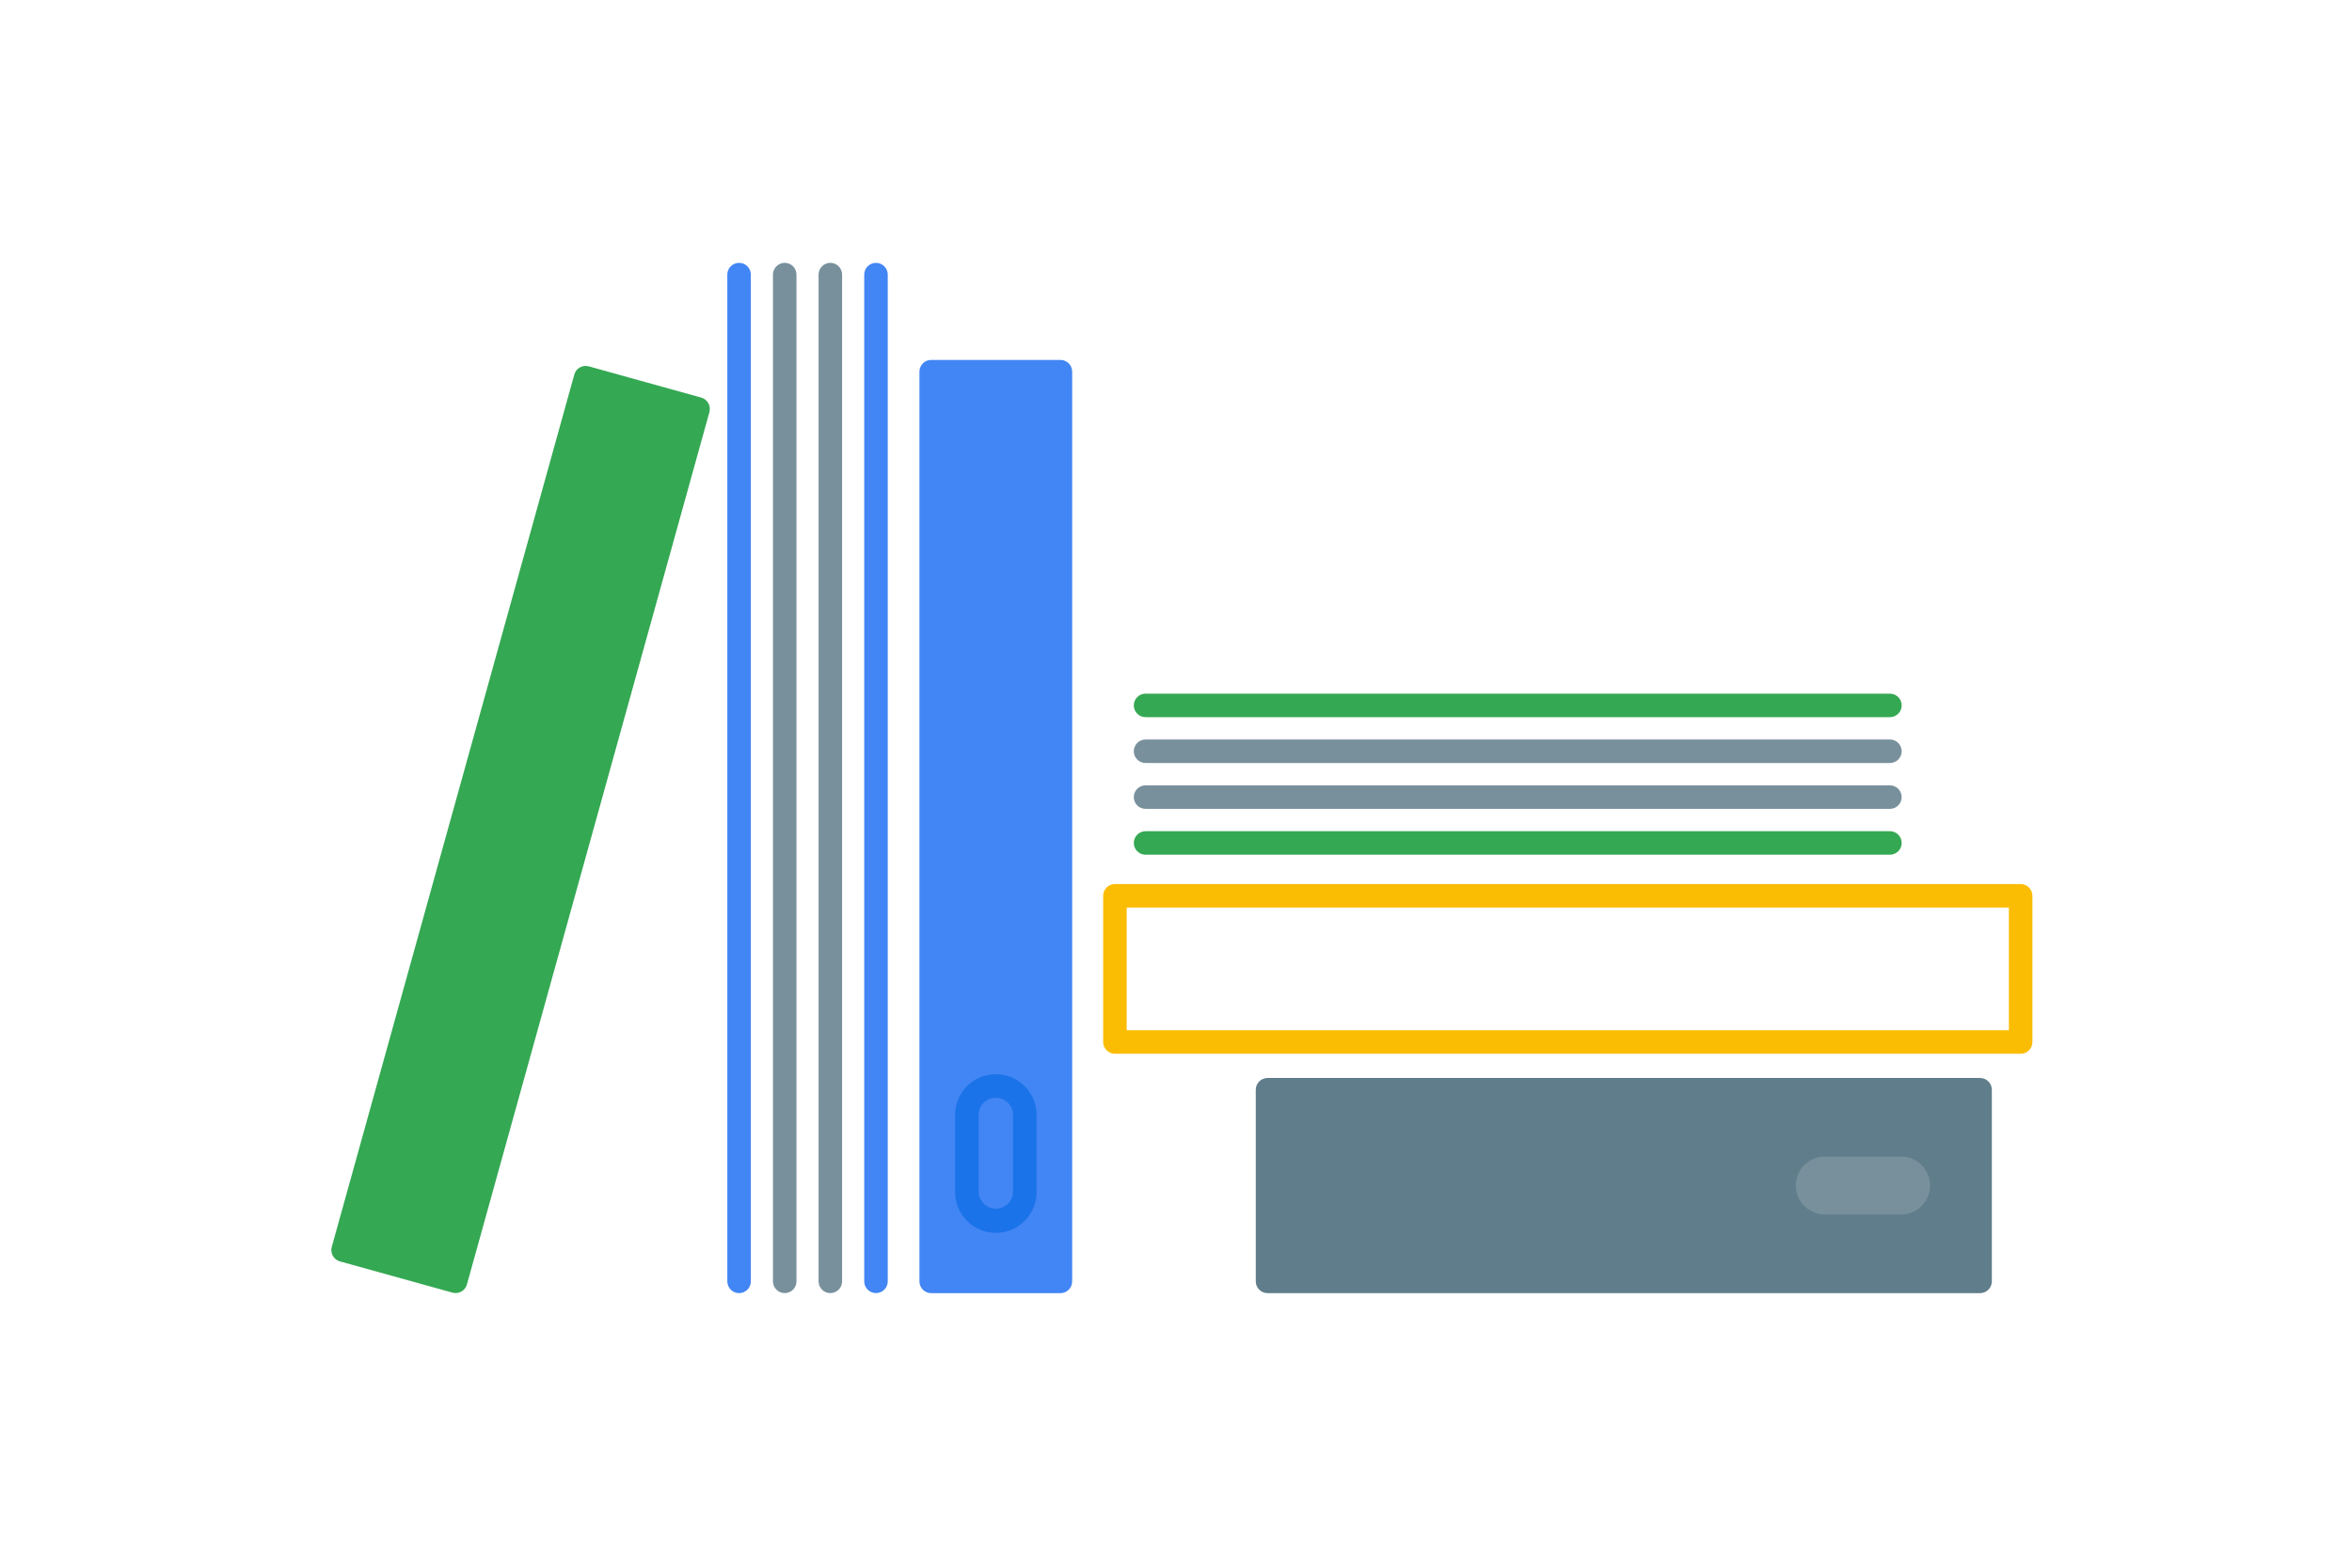
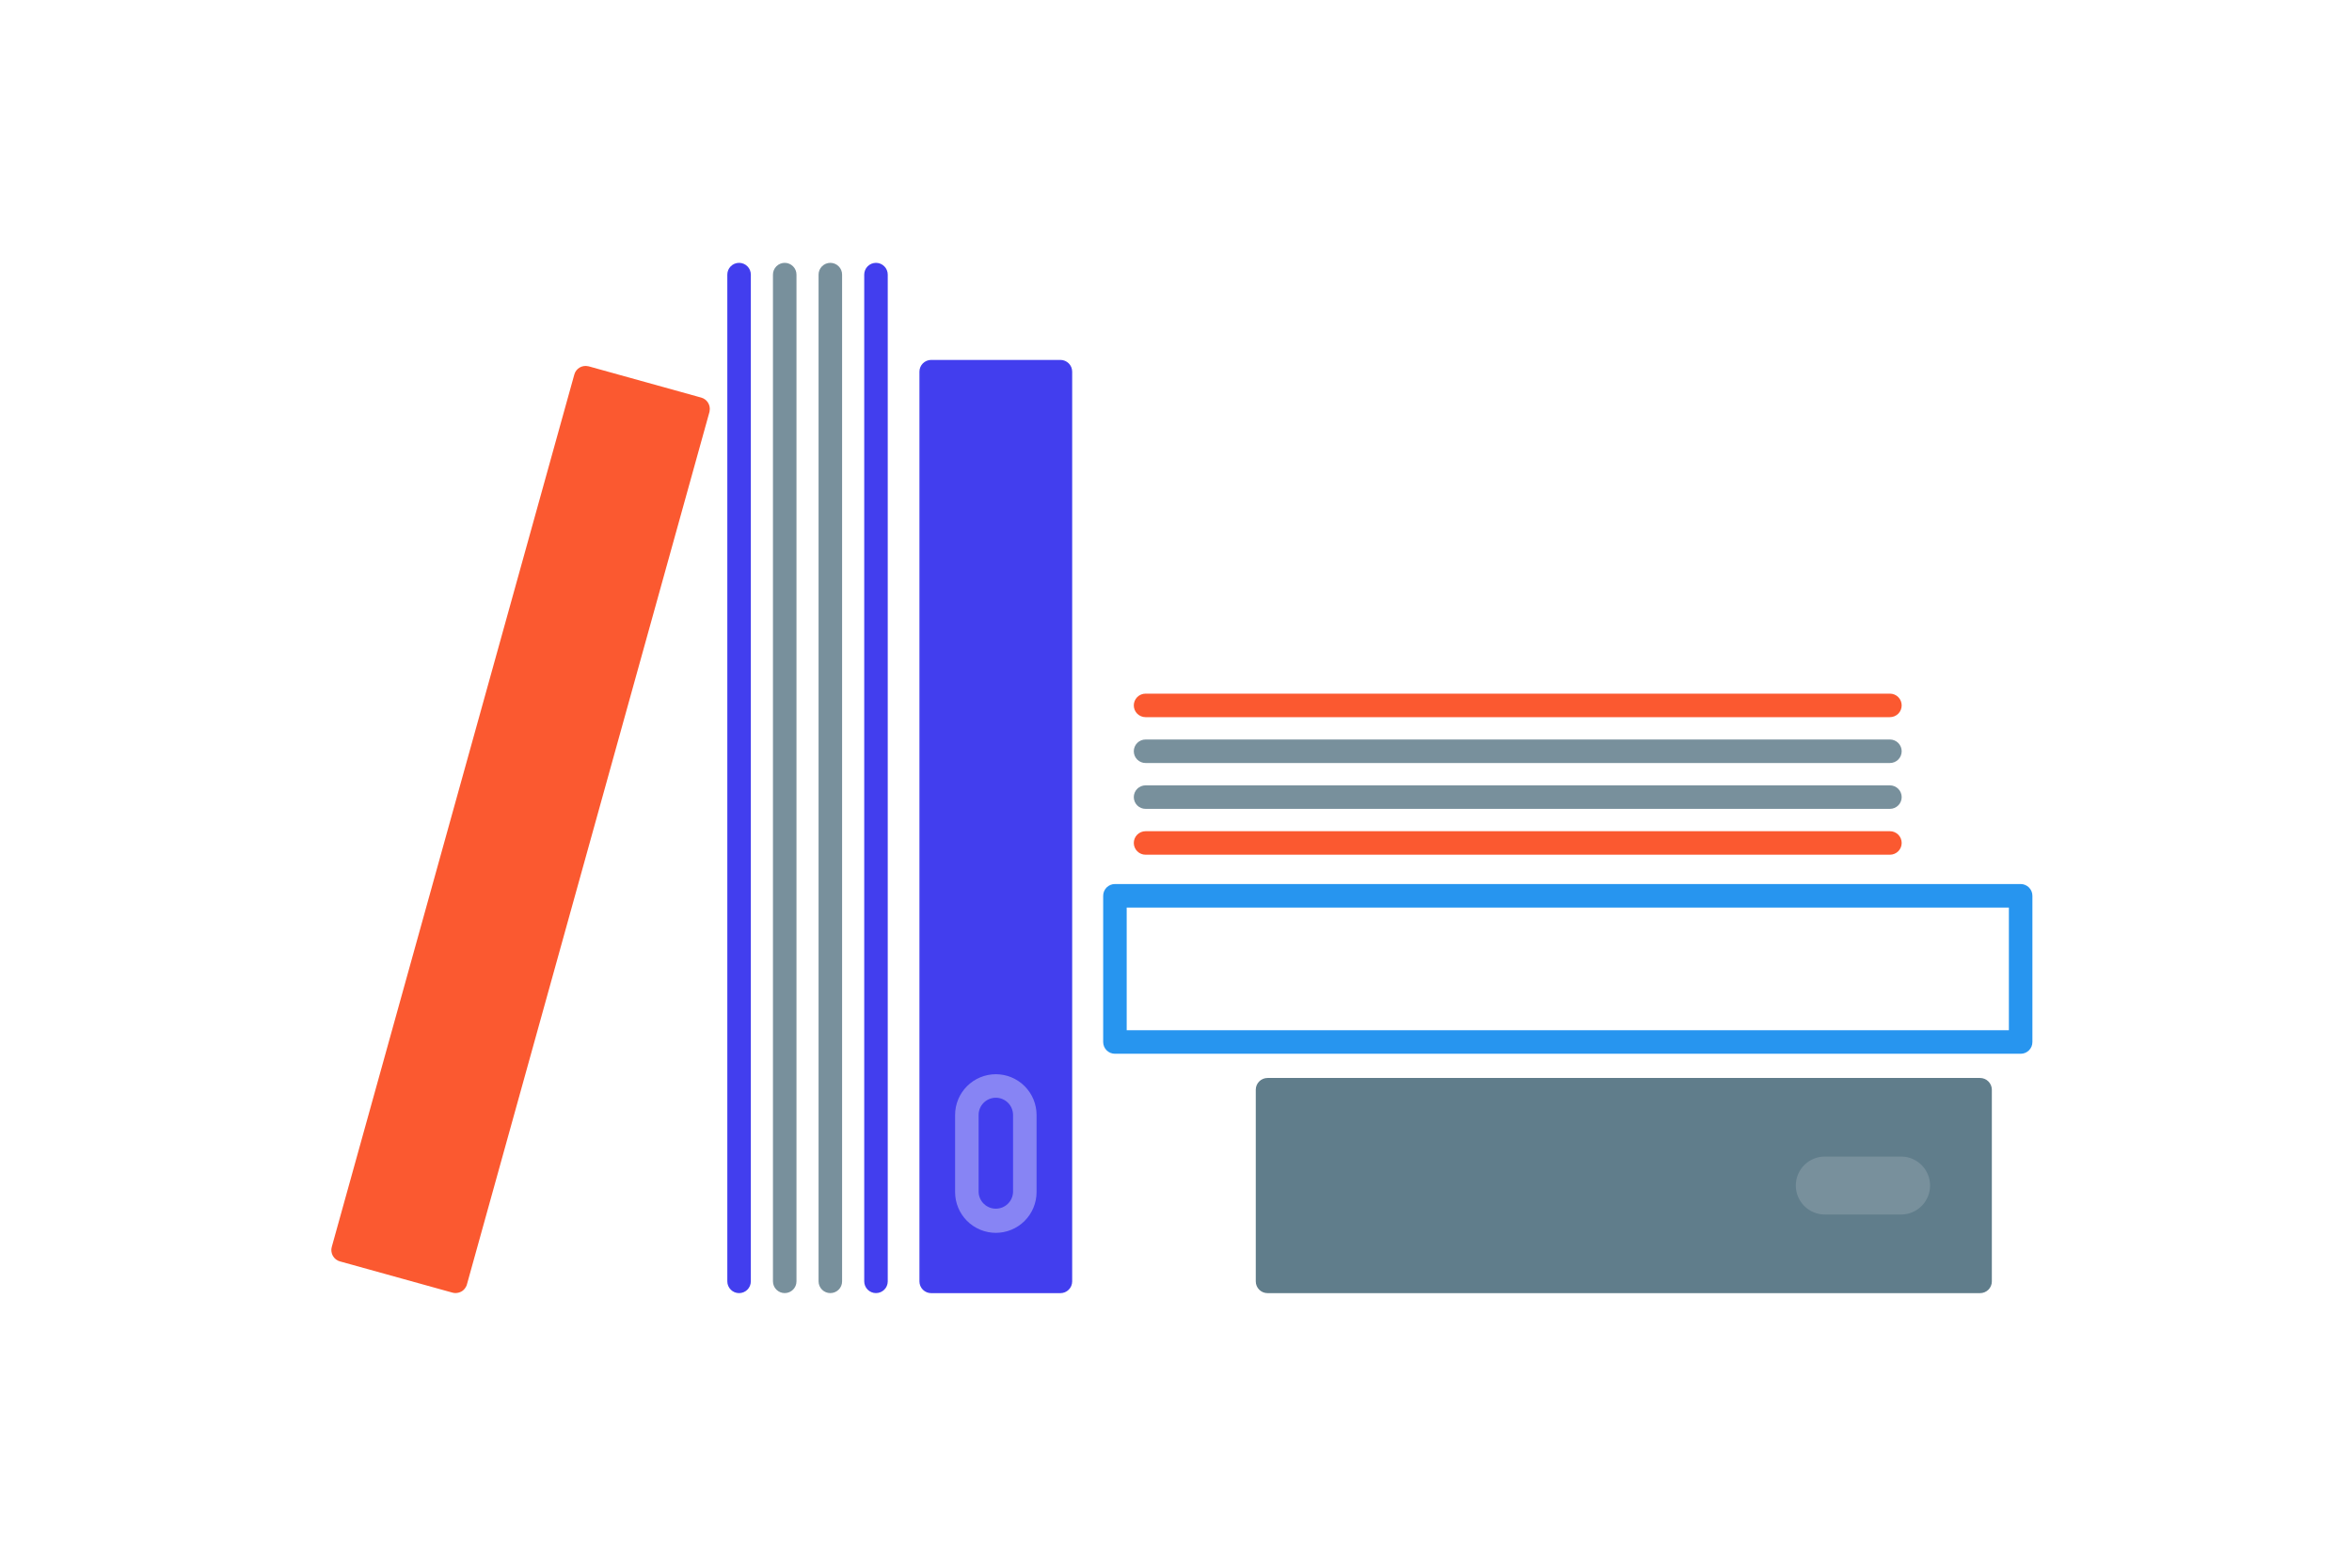
<svg xmlns="http://www.w3.org/2000/svg" width="240" height="160" viewBox="0 0 240 160" fill="none">
-   <path d="M206.193 107.548h-92.424a1.2 1.2 0 0 1-1.2-1.2V91.425a1.2 1.2 0 0 1 1.2-1.2h92.419a1.2 1.2 0 0 1 1.2 1.2v14.923c.005.663-.533 1.2-1.195 1.2zm-91.224-2.4h90.019V92.625h-90.019v12.523z" fill="#FBBC04" />
-   <path d="M202.045 110.019H129.34a1.2 1.2 0 0 0-1.2 1.2v19.56a1.2 1.2 0 0 0 1.2 1.2h72.71a1.2 1.2 0 0 0 1.2-1.2v-19.56a1.205 1.205 0 0 0-1.205-1.2z" fill="#607D8B" />
-   <path fill-rule="evenodd" clip-rule="evenodd" d="M74.216 130.775a1.2 1.2 0 0 0 2.4.005V28.026a1.2 1.2 0 0 0-2.4 0v102.749zm15.17 1.2a1.2 1.2 0 0 1-1.2-1.2V28.026a1.2 1.2 0 0 1 2.4 0V130.78c0 .662-.538 1.195-1.2 1.195zm18.82-95.242H95.02a1.2 1.2 0 0 0-1.2 1.2v92.847a1.2 1.2 0 0 0 1.2 1.2h13.186c.662 0 1.2-.538 1.2-1.2V37.933a1.2 1.2 0 0 0-1.2-1.2z" fill="#4285F4" />
-   <path fill-rule="evenodd" clip-rule="evenodd" d="m71.553 40.578-.312-.086-11.16-3.101c-.02-.005-.034-.005-.053-.01a1.189 1.189 0 0 0-1.425.845l-24.75 89.04a1.292 1.292 0 0 0-.041.226l-.001.009a.535.535 0 0 0 .004.125.781.781 0 0 0 .038.254c.006.029.01.058.02.087a1.423 1.423 0 0 0 .091.204l.005.012c.002.005.006.008.01.012a.036.036 0 0 1 .01.012.99.99 0 0 0 .114.163.2.2 0 0 0 .039.036.265.265 0 0 1 .024.022l.025.025a.603.603 0 0 0 .176.138.924.924 0 0 0 .326.149l11.473 3.187c.105.029.216.043.321.043.092 0 .183-.014.274-.034.02-.004.034-.009.053-.014a1.28 1.28 0 0 0 .254-.101c.005 0 .01-.005.01-.005l.005-.003.007-.005a.803.803 0 0 0 .209-.154v-.001c.038-.033.072-.072.105-.11.015-.019.029-.034.043-.053a.83.83 0 0 0 .087-.139l.014-.021a1.026 1.026 0 0 0 .097-.238l24.748-89.045a.36.36 0 0 0 .01-.053l.004-.028a1.2 1.2 0 0 0-.854-1.388zm121.296 32.616h-75.955a1.2 1.2 0 0 1 0-2.4h75.955a1.2 1.2 0 0 1 0 2.4zm-75.955 14.04h75.955a1.2 1.2 0 0 0 0-2.4h-75.955a1.2 1.2 0 0 0 0 2.4z" fill="#34A853" />
-   <path fill-rule="evenodd" clip-rule="evenodd" d="M80.073 131.975a1.2 1.2 0 0 1-1.2-1.2V28.026a1.2 1.2 0 0 1 2.4 0V130.78c0 .662-.538 1.195-1.2 1.195zm4.655 0a1.2 1.2 0 0 1-1.2-1.2V28.026a1.2 1.2 0 0 1 2.4 0V130.78c0 .662-.537 1.195-1.2 1.195zm32.166-54.101h75.955a1.2 1.2 0 0 0 0-2.4h-75.955a1.2 1.2 0 0 0 0 2.4zm75.955 4.68h-75.955a1.2 1.2 0 0 1 0-2.4h75.955a1.2 1.2 0 0 1 0 2.4zm-9.604 38.442a2.958 2.958 0 0 0 2.956 2.957h7.882a2.958 2.958 0 0 0 0-5.913h-7.882a2.957 2.957 0 0 0-2.956 2.956z" fill="#78909C" />
-   <path d="M101.616 125.826a4.161 4.161 0 0 1-4.157-4.157v-7.877a4.161 4.161 0 0 1 4.157-4.156 4.16 4.16 0 0 1 4.156 4.156v7.882a4.16 4.16 0 0 1-4.156 4.152zm0-13.79c-.97 0-1.757.787-1.757 1.756v7.882a1.758 1.758 0 0 0 3.513 0v-7.882a1.76 1.76 0 0 0-1.756-1.756z" fill="#1A73E8" />
+   <path d="M206.193 107.548H113.769C113.451 107.548 113.146 107.422 112.92 107.197C112.695 106.972 112.569 106.666 112.569 106.348V91.425C112.569 91.107 112.695 90.802 112.92 90.577C113.146 90.352 113.451 90.225 113.769 90.225H206.188C206.506 90.225 206.811 90.352 207.037 90.577C207.262 90.802 207.388 91.107 207.388 91.425V106.348C207.393 107.011 206.855 107.548 206.193 107.548ZM114.969 105.148H204.988V92.625H114.969V105.148Z" fill="#2795EF" />
+   <path d="M202.045 110.019H129.34C129.022 110.019 128.717 110.145 128.491 110.371C128.266 110.596 128.14 110.901 128.14 111.219V130.779C128.14 131.097 128.266 131.403 128.491 131.628C128.717 131.853 129.022 131.979 129.34 131.979H202.05C202.368 131.979 202.673 131.853 202.899 131.628C203.124 131.403 203.25 131.097 203.25 130.779V111.219C203.249 110.9 203.121 110.595 202.895 110.37C202.669 110.145 202.364 110.019 202.045 110.019Z" fill="#607D8B" />
+   <path fill-rule="evenodd" clip-rule="evenodd" d="M74.216 130.775C74.215 131.093 74.341 131.399 74.566 131.624C74.79 131.85 75.095 131.977 75.413 131.978C75.732 131.978 76.037 131.853 76.263 131.628C76.488 131.403 76.615 131.098 76.616 130.78V28.026C76.616 27.708 76.49 27.403 76.264 27.178C76.04 26.953 75.734 26.826 75.416 26.826C75.098 26.826 74.793 26.953 74.567 27.178C74.342 27.403 74.216 27.708 74.216 28.026V130.775ZM89.386 131.975C89.068 131.975 88.763 131.849 88.537 131.624C88.312 131.399 88.186 131.093 88.186 130.775V28.026C88.186 27.708 88.312 27.403 88.537 27.178C88.763 26.953 89.068 26.826 89.386 26.826C89.704 26.826 90.01 26.953 90.234 27.178C90.46 27.403 90.586 27.708 90.586 28.026V130.78C90.586 131.442 90.048 131.975 89.386 131.975ZM108.206 36.733H95.02C94.862 36.733 94.706 36.764 94.561 36.825C94.415 36.885 94.283 36.973 94.171 37.085C94.06 37.196 93.972 37.328 93.911 37.474C93.851 37.62 93.82 37.776 93.82 37.933V130.78C93.82 131.098 93.946 131.404 94.171 131.629C94.397 131.854 94.702 131.98 95.02 131.98H108.206C108.868 131.98 109.406 131.442 109.406 130.78V37.933C109.406 37.776 109.375 37.62 109.315 37.474C109.254 37.328 109.166 37.196 109.055 37.085C108.943 36.973 108.811 36.885 108.665 36.825C108.52 36.764 108.364 36.733 108.206 36.733Z" fill="#423EEE" />
+   <path fill-rule="evenodd" clip-rule="evenodd" d="M71.553 40.578L71.241 40.492L60.081 37.391C60.061 37.386 60.047 37.386 60.028 37.381C59.727 37.309 59.41 37.357 59.144 37.514C58.878 37.672 58.684 37.927 58.603 38.226L33.853 127.266C33.833 127.34 33.819 127.416 33.812 127.492L33.811 127.501C33.807 127.543 33.809 127.585 33.815 127.626C33.814 127.712 33.826 127.798 33.853 127.88C33.859 127.909 33.863 127.938 33.873 127.967C33.898 128.037 33.928 128.105 33.964 128.171L33.969 128.183C33.971 128.188 33.975 128.191 33.979 128.195C33.983 128.198 33.987 128.202 33.989 128.207C34.021 128.265 34.06 128.32 34.103 128.37C34.114 128.384 34.127 128.396 34.142 128.406C34.15 128.413 34.158 128.42 34.166 128.428L34.191 128.453C34.24 128.51 34.3 128.556 34.367 128.591C34.465 128.661 34.576 128.712 34.693 128.74L46.166 131.927C46.271 131.956 46.382 131.97 46.487 131.97C46.579 131.97 46.67 131.956 46.761 131.936C46.781 131.932 46.795 131.927 46.814 131.922C46.902 131.897 46.987 131.864 47.068 131.821C47.073 131.821 47.078 131.816 47.078 131.816L47.083 131.813L47.09 131.808C47.167 131.768 47.238 131.716 47.299 131.654V131.653C47.337 131.62 47.371 131.581 47.404 131.543C47.419 131.524 47.433 131.509 47.447 131.49C47.48 131.447 47.51 131.4 47.534 131.351L47.548 131.33C47.59 131.255 47.623 131.175 47.645 131.092L72.393 42.047C72.398 42.03 72.401 42.012 72.403 41.994L72.407 41.966C72.466 41.67 72.41 41.362 72.252 41.105C72.093 40.847 71.844 40.659 71.553 40.578ZM192.849 73.194H116.894C116.576 73.194 116.271 73.067 116.045 72.843C115.82 72.618 115.694 72.312 115.694 71.994C115.694 71.676 115.82 71.371 116.045 71.145C116.271 70.92 116.576 70.794 116.894 70.794H192.849C193.167 70.794 193.472 70.92 193.698 71.145C193.923 71.371 194.049 71.676 194.049 71.994C194.049 72.312 193.923 72.618 193.698 72.843C193.472 73.067 193.167 73.194 192.849 73.194ZM116.894 87.234H192.849C193.167 87.234 193.472 87.108 193.698 86.882C193.923 86.657 194.049 86.352 194.049 86.034C194.049 85.716 193.923 85.41 193.698 85.185C193.472 84.96 193.167 84.834 192.849 84.834H116.894C116.576 84.834 116.271 84.96 116.045 85.185C115.82 85.41 115.694 85.716 115.694 86.034C115.694 86.352 115.82 86.657 116.045 86.882C116.271 87.108 116.576 87.234 116.894 87.234Z" fill="#FB5930" />
+   <path fill-rule="evenodd" clip-rule="evenodd" d="M80.073 131.975C79.755 131.975 79.45 131.849 79.225 131.624C78.999 131.399 78.873 131.093 78.873 130.775V28.026C78.873 27.708 78.999 27.403 79.225 27.178C79.45 26.953 79.755 26.826 80.073 26.826C80.391 26.826 80.697 26.953 80.921 27.178C81.147 27.403 81.273 27.708 81.273 28.026V130.78C81.273 131.442 80.735 131.975 80.073 131.975ZM84.728 131.975C84.41 131.975 84.105 131.849 83.879 131.624C83.654 131.399 83.528 131.093 83.528 130.775V28.026C83.528 27.708 83.654 27.403 83.879 27.178C84.105 26.953 84.41 26.826 84.728 26.826C85.046 26.826 85.352 26.953 85.576 27.178C85.802 27.403 85.928 27.708 85.928 28.026V130.78C85.928 131.442 85.391 131.975 84.728 131.975ZM116.894 77.874H192.849C193.167 77.874 193.472 77.748 193.698 77.523C193.923 77.298 194.049 76.992 194.049 76.674C194.049 76.356 193.923 76.051 193.698 75.826C193.472 75.601 193.167 75.474 192.849 75.474H116.894C116.576 75.474 116.271 75.601 116.045 75.826C115.82 76.051 115.694 76.356 115.694 76.674C115.694 76.992 115.82 77.298 116.045 77.523C116.271 77.748 116.576 77.874 116.894 77.874ZM192.849 82.554H116.894C116.576 82.554 116.271 82.428 116.045 82.203C115.82 81.978 115.694 81.672 115.694 81.354C115.694 81.036 115.82 80.731 116.045 80.506C116.271 80.281 116.576 80.154 116.894 80.154H192.849C193.167 80.154 193.472 80.281 193.698 80.506C193.923 80.731 194.049 81.036 194.049 81.354C194.049 81.672 193.923 81.978 193.698 82.203C193.472 82.428 193.167 82.554 192.849 82.554ZM183.245 120.996C183.245 121.78 183.557 122.532 184.111 123.086C184.665 123.641 185.417 123.953 186.201 123.953H194.083C194.851 123.929 195.579 123.606 196.113 123.055C196.648 122.503 196.947 121.765 196.947 120.997C196.947 120.228 196.648 119.49 196.113 118.939C195.579 118.387 194.851 118.065 194.083 118.04H186.201C185.417 118.04 184.665 118.352 184.111 118.906C183.557 119.461 183.245 120.212 183.245 120.996Z" fill="#78909C" />
+   <path d="M101.616 125.826C100.514 125.825 99.457 125.387 98.678 124.608C97.898 123.828 97.46 122.771 97.459 121.669V113.792C97.46 112.69 97.899 111.634 98.678 110.855C99.457 110.075 100.514 109.637 101.616 109.636C102.718 109.637 103.774 110.075 104.554 110.855C105.333 111.634 105.771 112.69 105.772 113.792V121.674C105.77 122.775 105.331 123.831 104.552 124.609C103.773 125.388 102.717 125.825 101.616 125.826ZM101.616 112.036C100.646 112.036 99.859 112.823 99.859 113.792V121.674C99.878 122.128 100.071 122.556 100.398 122.87C100.726 123.184 101.162 123.36 101.616 123.36C102.069 123.36 102.505 123.184 102.833 122.87C103.16 122.556 103.353 122.128 103.372 121.674V113.792C103.371 113.327 103.186 112.881 102.857 112.552C102.527 112.223 102.081 112.037 101.616 112.036Z" fill="#8784F4" />
</svg>
